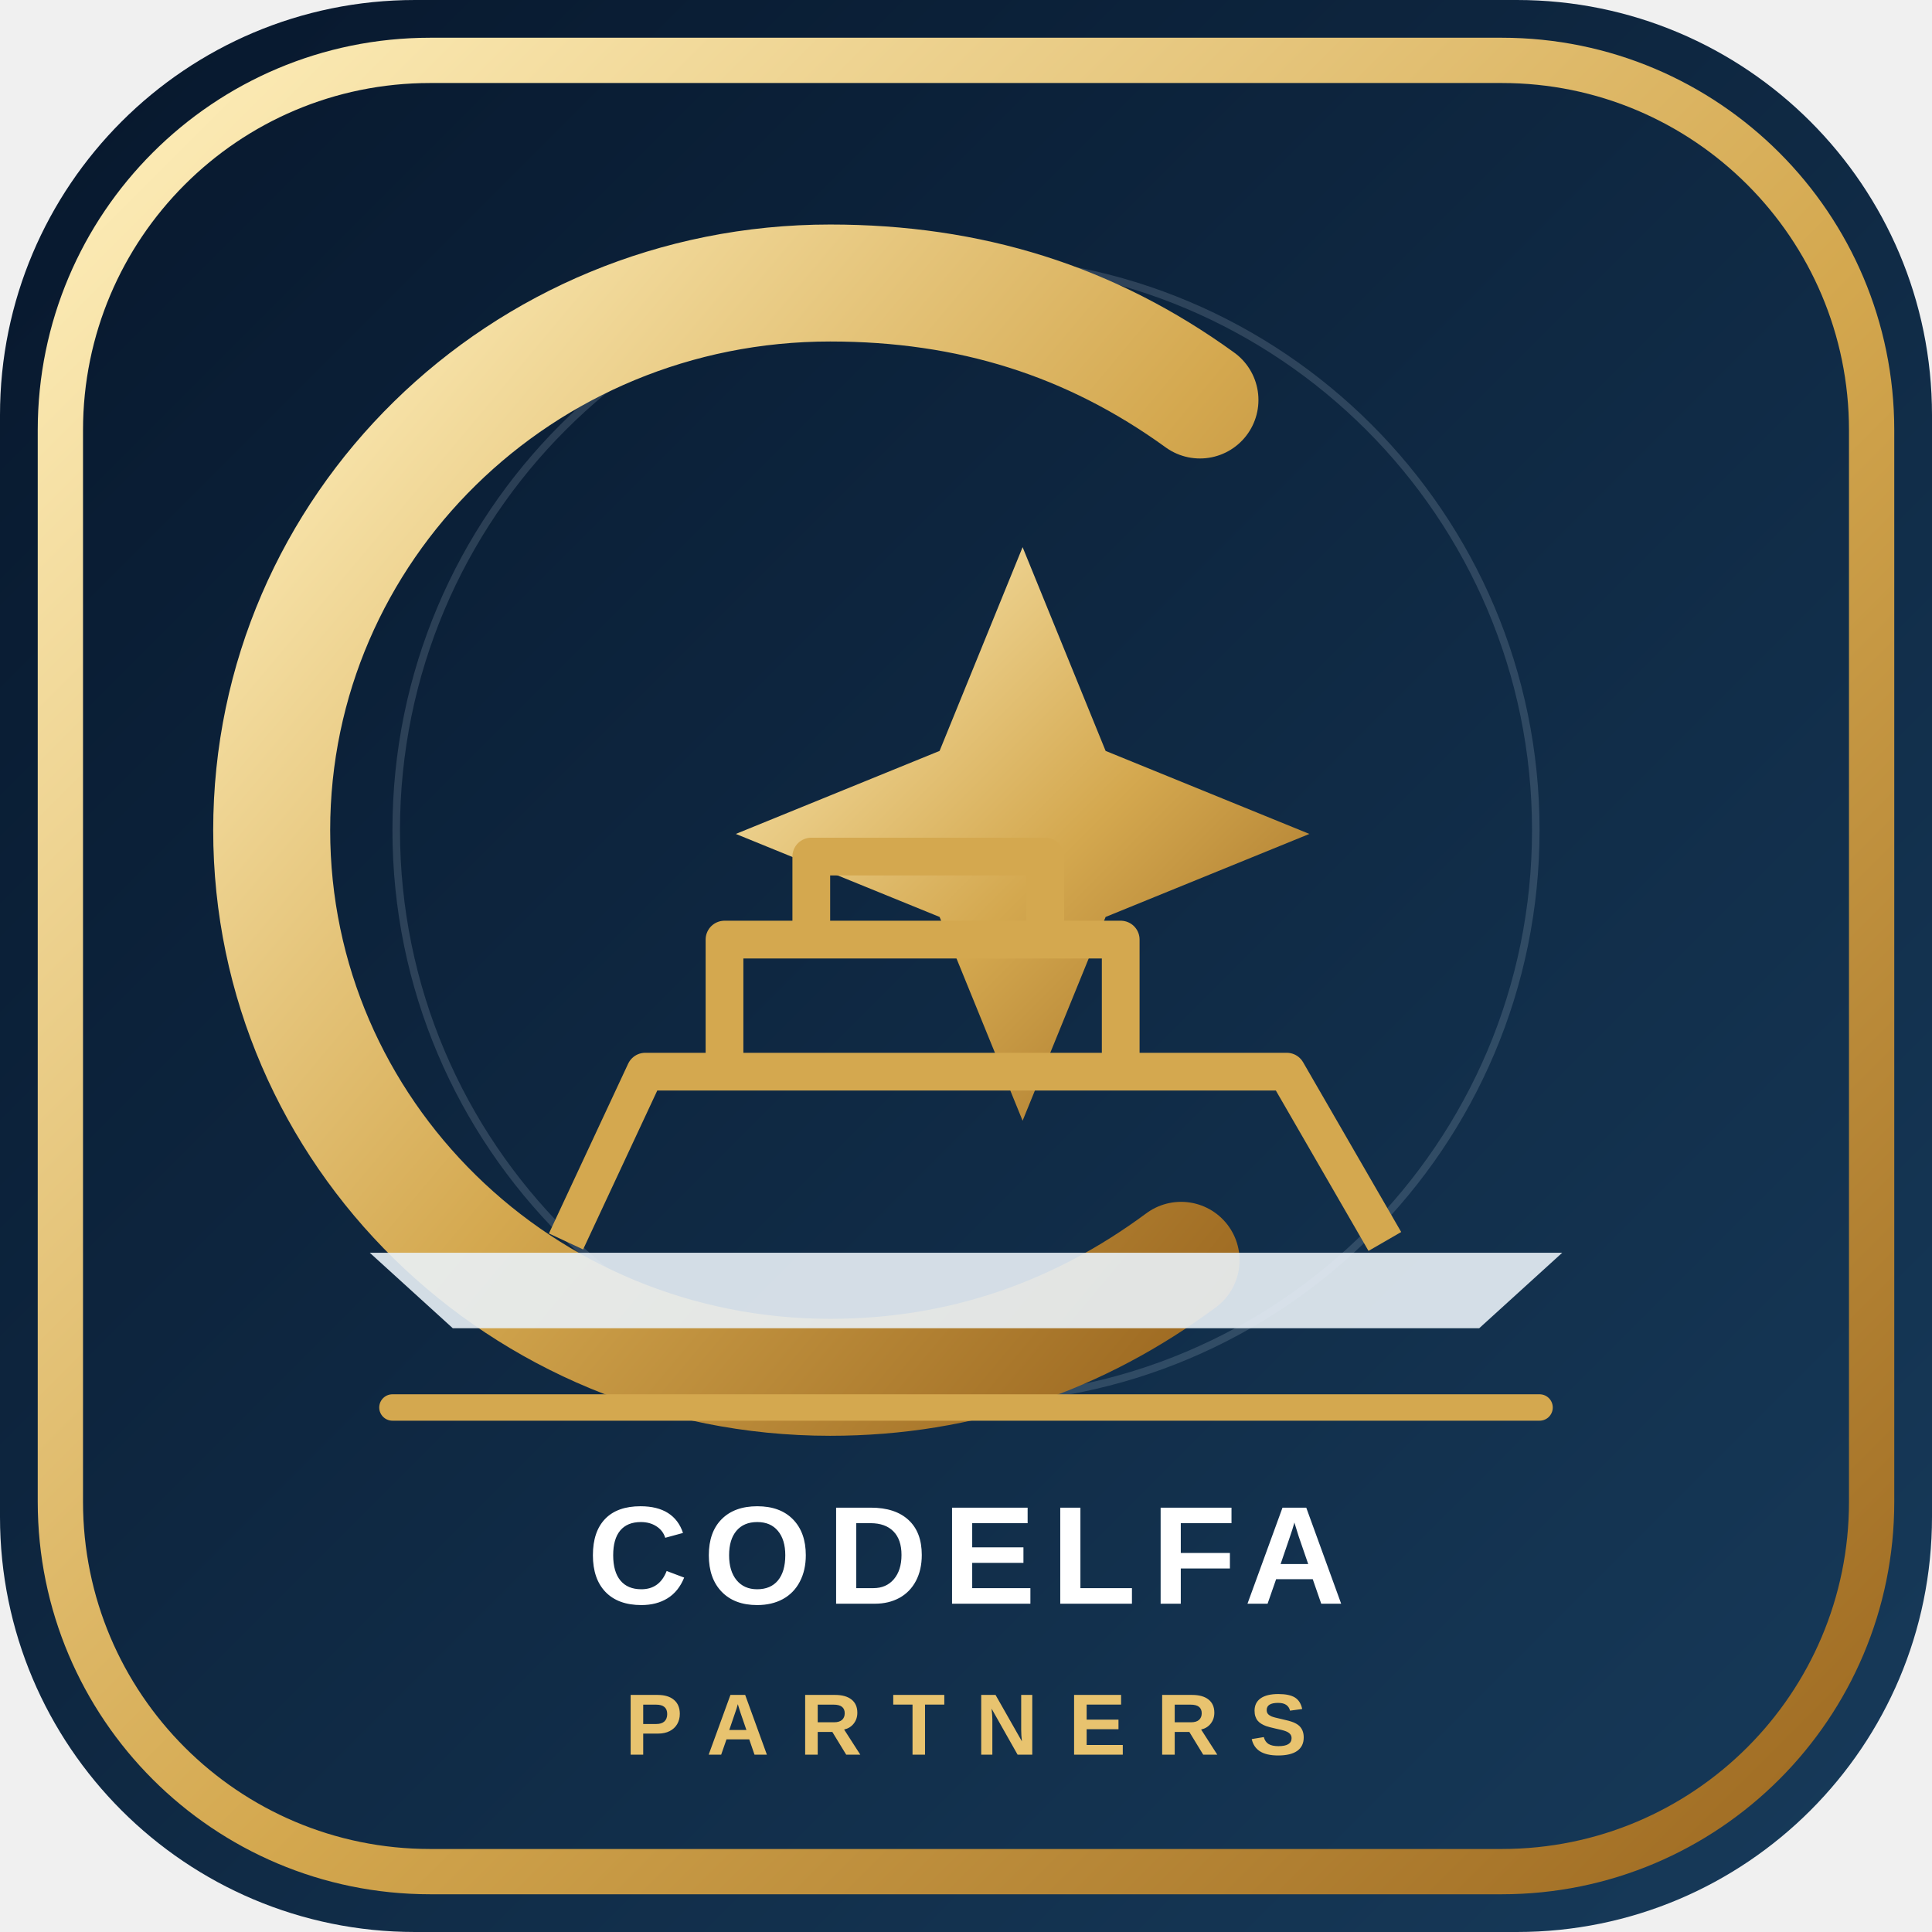
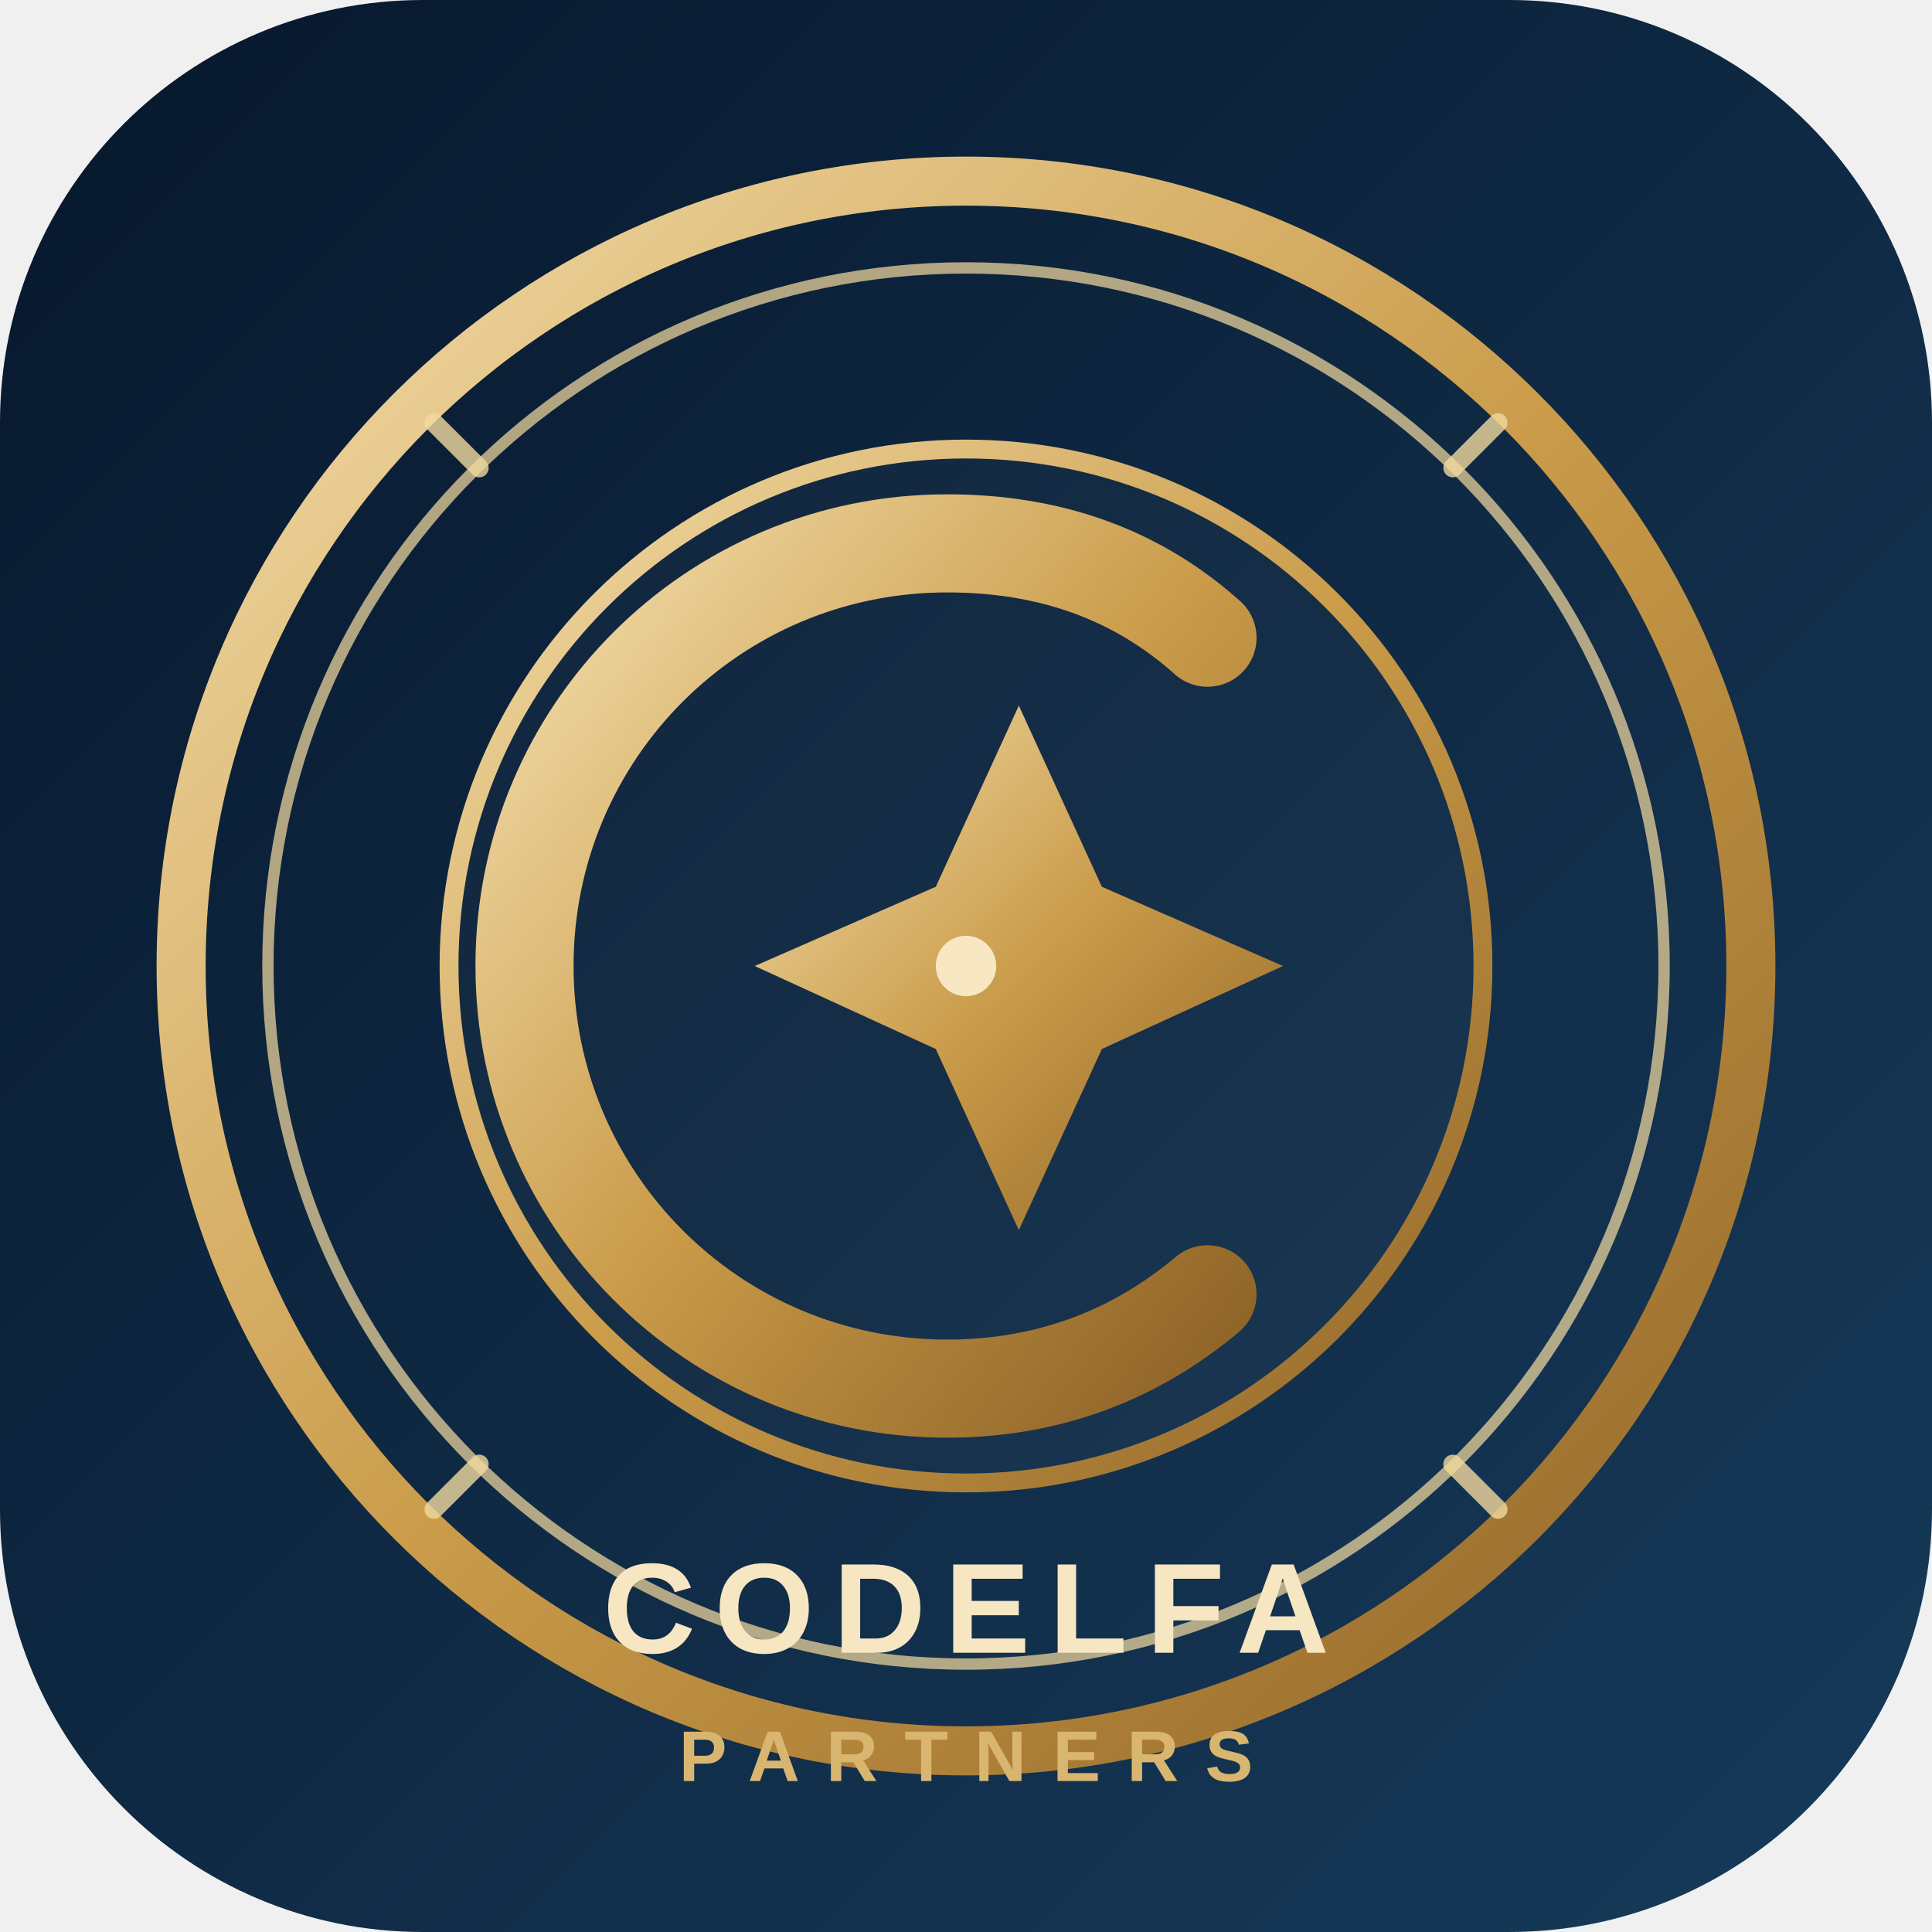
- <svg xmlns="http://www.w3.org/2000/svg" viewBox="0 0 512 512">
+ <svg xmlns="http://www.w3.org/2000/svg" viewBox="0 0 512 512" role="img" aria-label="CODELFA Partners company seal">
  <defs>
-     <linearGradient id="bg" x2="1" y2="1">
+     <linearGradient id="navy" x1="0" y1="0" x2="1" y2="1">
      <stop stop-color="#07172c" />
      <stop offset="1" stop-color="#173b5b" />
    </linearGradient>
-     <linearGradient id="gold" x2="1" y2="1">
-       <stop stop-color="#fff0bd" />
-       <stop offset=".55" stop-color="#d4a84f" />
-       <stop offset="1" stop-color="#9c6820" />
+     <linearGradient id="gold" x1="0" y1="0" x2="1" y2="1">
+       <stop stop-color="#f4dfad" />
+       <stop offset=".52" stop-color="#c99a48" />
+       <stop offset="1" stop-color="#8f6428" />
    </linearGradient>
  </defs>
-   <rect width="512" height="512" rx="110" fill="url(#bg)" />
-   <rect x="16" y="16" width="480" height="480" rx="98" fill="none" stroke="url(#gold)" stroke-width="12" />
-   <circle cx="256" cy="220" r="151" fill="none" stroke="#d8e5ef" stroke-opacity=".16" stroke-width="2" />
-   <path d="M318 106c-29-21-61-31-98-31-82 0-148 65-148 145s66 145 148 145c35 0 66-11 93-31" fill="none" stroke="url(#gold)" stroke-width="31" stroke-linecap="round" />
-   <path d="M271 145l22 54 54 22-54 22-22 54-22-54-54-22 54-22z" fill="url(#gold)" />
-   <path d="M98 332h316l-22 20H120z" fill="#e9f1f7" opacity=".9" />
-   <path d="M150 329l21-45h170l26 45M192 284v-35h105v35M215 249v-22h62v22" fill="none" stroke="#d4a84f" stroke-width="10" stroke-linejoin="round" />
-   <path d="M104 373h304" stroke="#d4a84f" stroke-width="7" stroke-linecap="round" />
-   <text x="256" y="425" text-anchor="middle" fill="#fff" font-family="Arial,sans-serif" font-size="37" font-weight="700" letter-spacing="4">CODELFA</text>
-   <text x="256" y="465" text-anchor="middle" fill="#e8c36f" font-family="Arial,sans-serif" font-size="23" font-weight="700" letter-spacing="8">PARTNERS</text>
+   <rect width="512" height="512" rx="112" fill="url(#navy)" />
+   <circle cx="256" cy="256" r="208" fill="none" stroke="url(#gold)" stroke-width="13" />
+   <circle cx="256" cy="256" r="185" fill="none" stroke="#f1d99f" stroke-opacity=".72" stroke-width="3" />
+   <circle cx="256" cy="256" r="137" fill="#ffffff06" stroke="url(#gold)" stroke-width="5" />
+   <path d="M320 169c-19-17-42-25-69-25-62 0-112 50-112 112s50 112 112 112c27 0 50-9 69-25" fill="none" stroke="url(#gold)" stroke-width="26" stroke-linecap="round" />
+   <path d="M270 187l22 48 48 21-48 22-22 48-22-48-48-22 48-21z" fill="url(#gold)" />
+   <circle cx="256" cy="256" r="8" fill="#f7e8c3" />
+   <path d="M115 112l12 12m258 264 12 12M397 112l-12 12M115 400l12-12" stroke="#f1d99f" stroke-width="5" stroke-linecap="round" opacity=".8" />
+   <text x="256" y="438" text-anchor="middle" fill="#f6e6c2" font-family="Arial,sans-serif" font-size="34" font-weight="800" letter-spacing="5">CODELFA</text>
+   <text x="256" y="472" text-anchor="middle" fill="#d9b66f" font-family="Arial,sans-serif" font-size="19" font-weight="700" letter-spacing="7">PARTNERS</text>
</svg>
